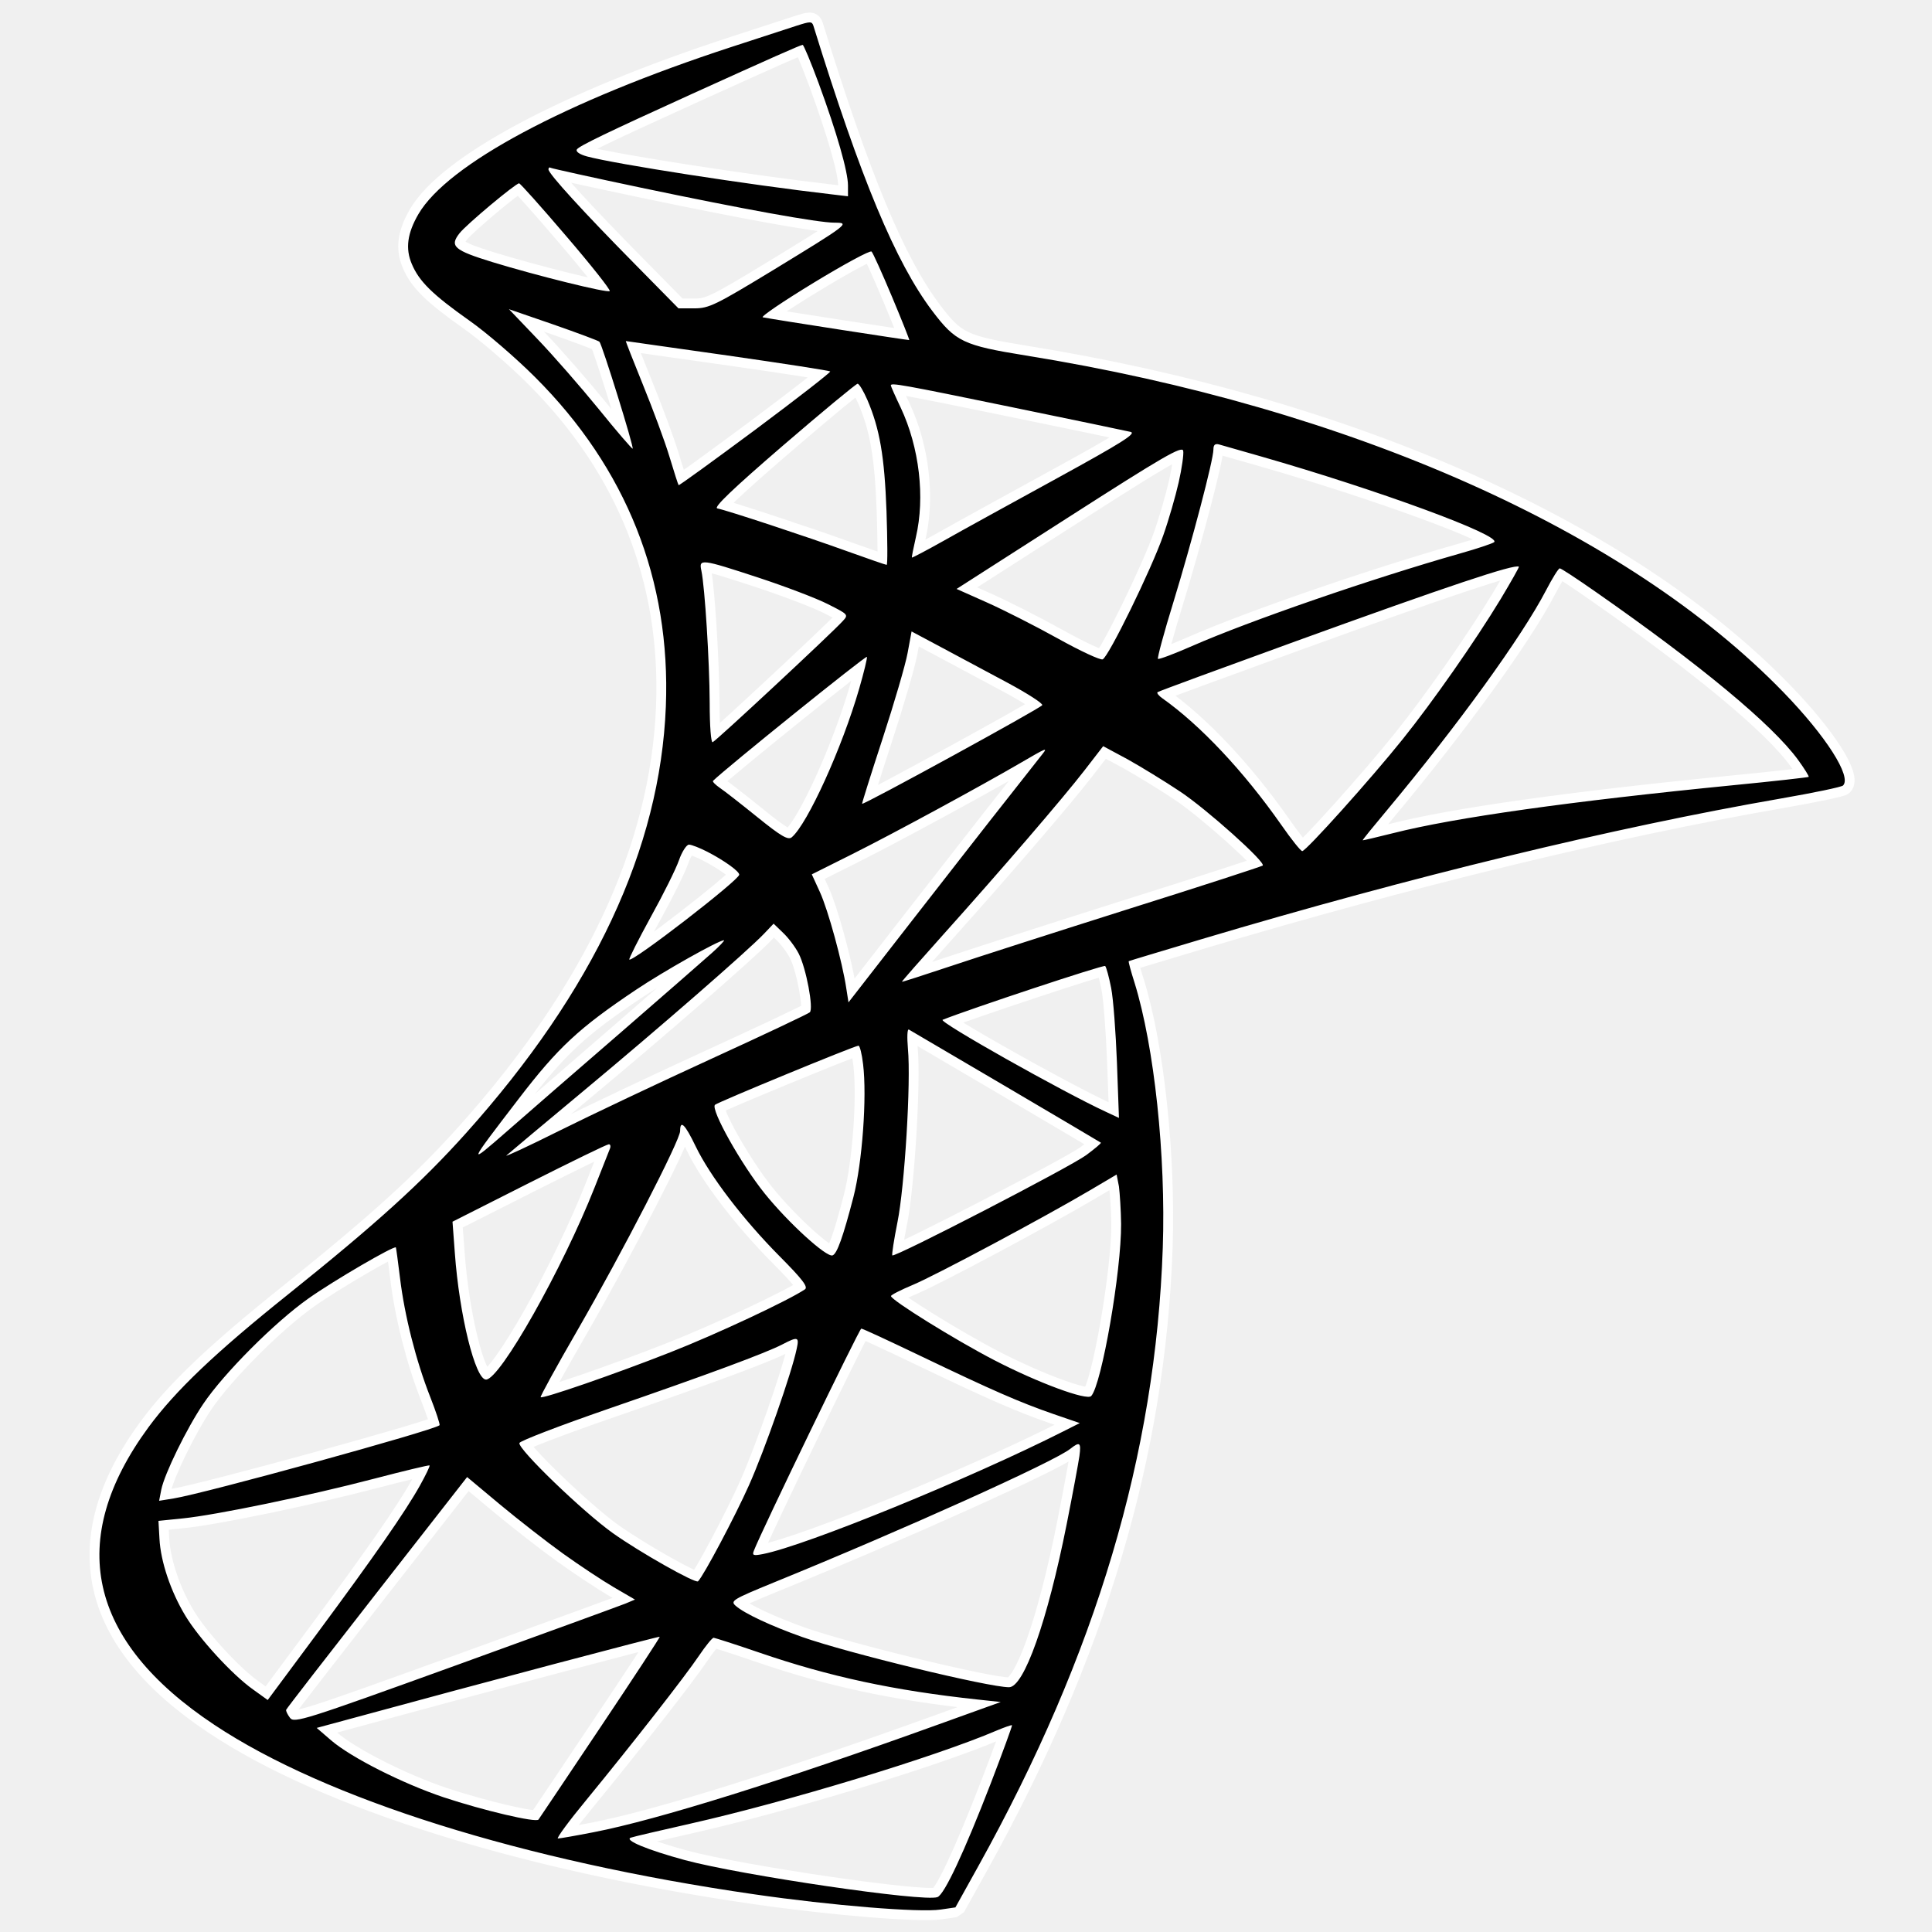
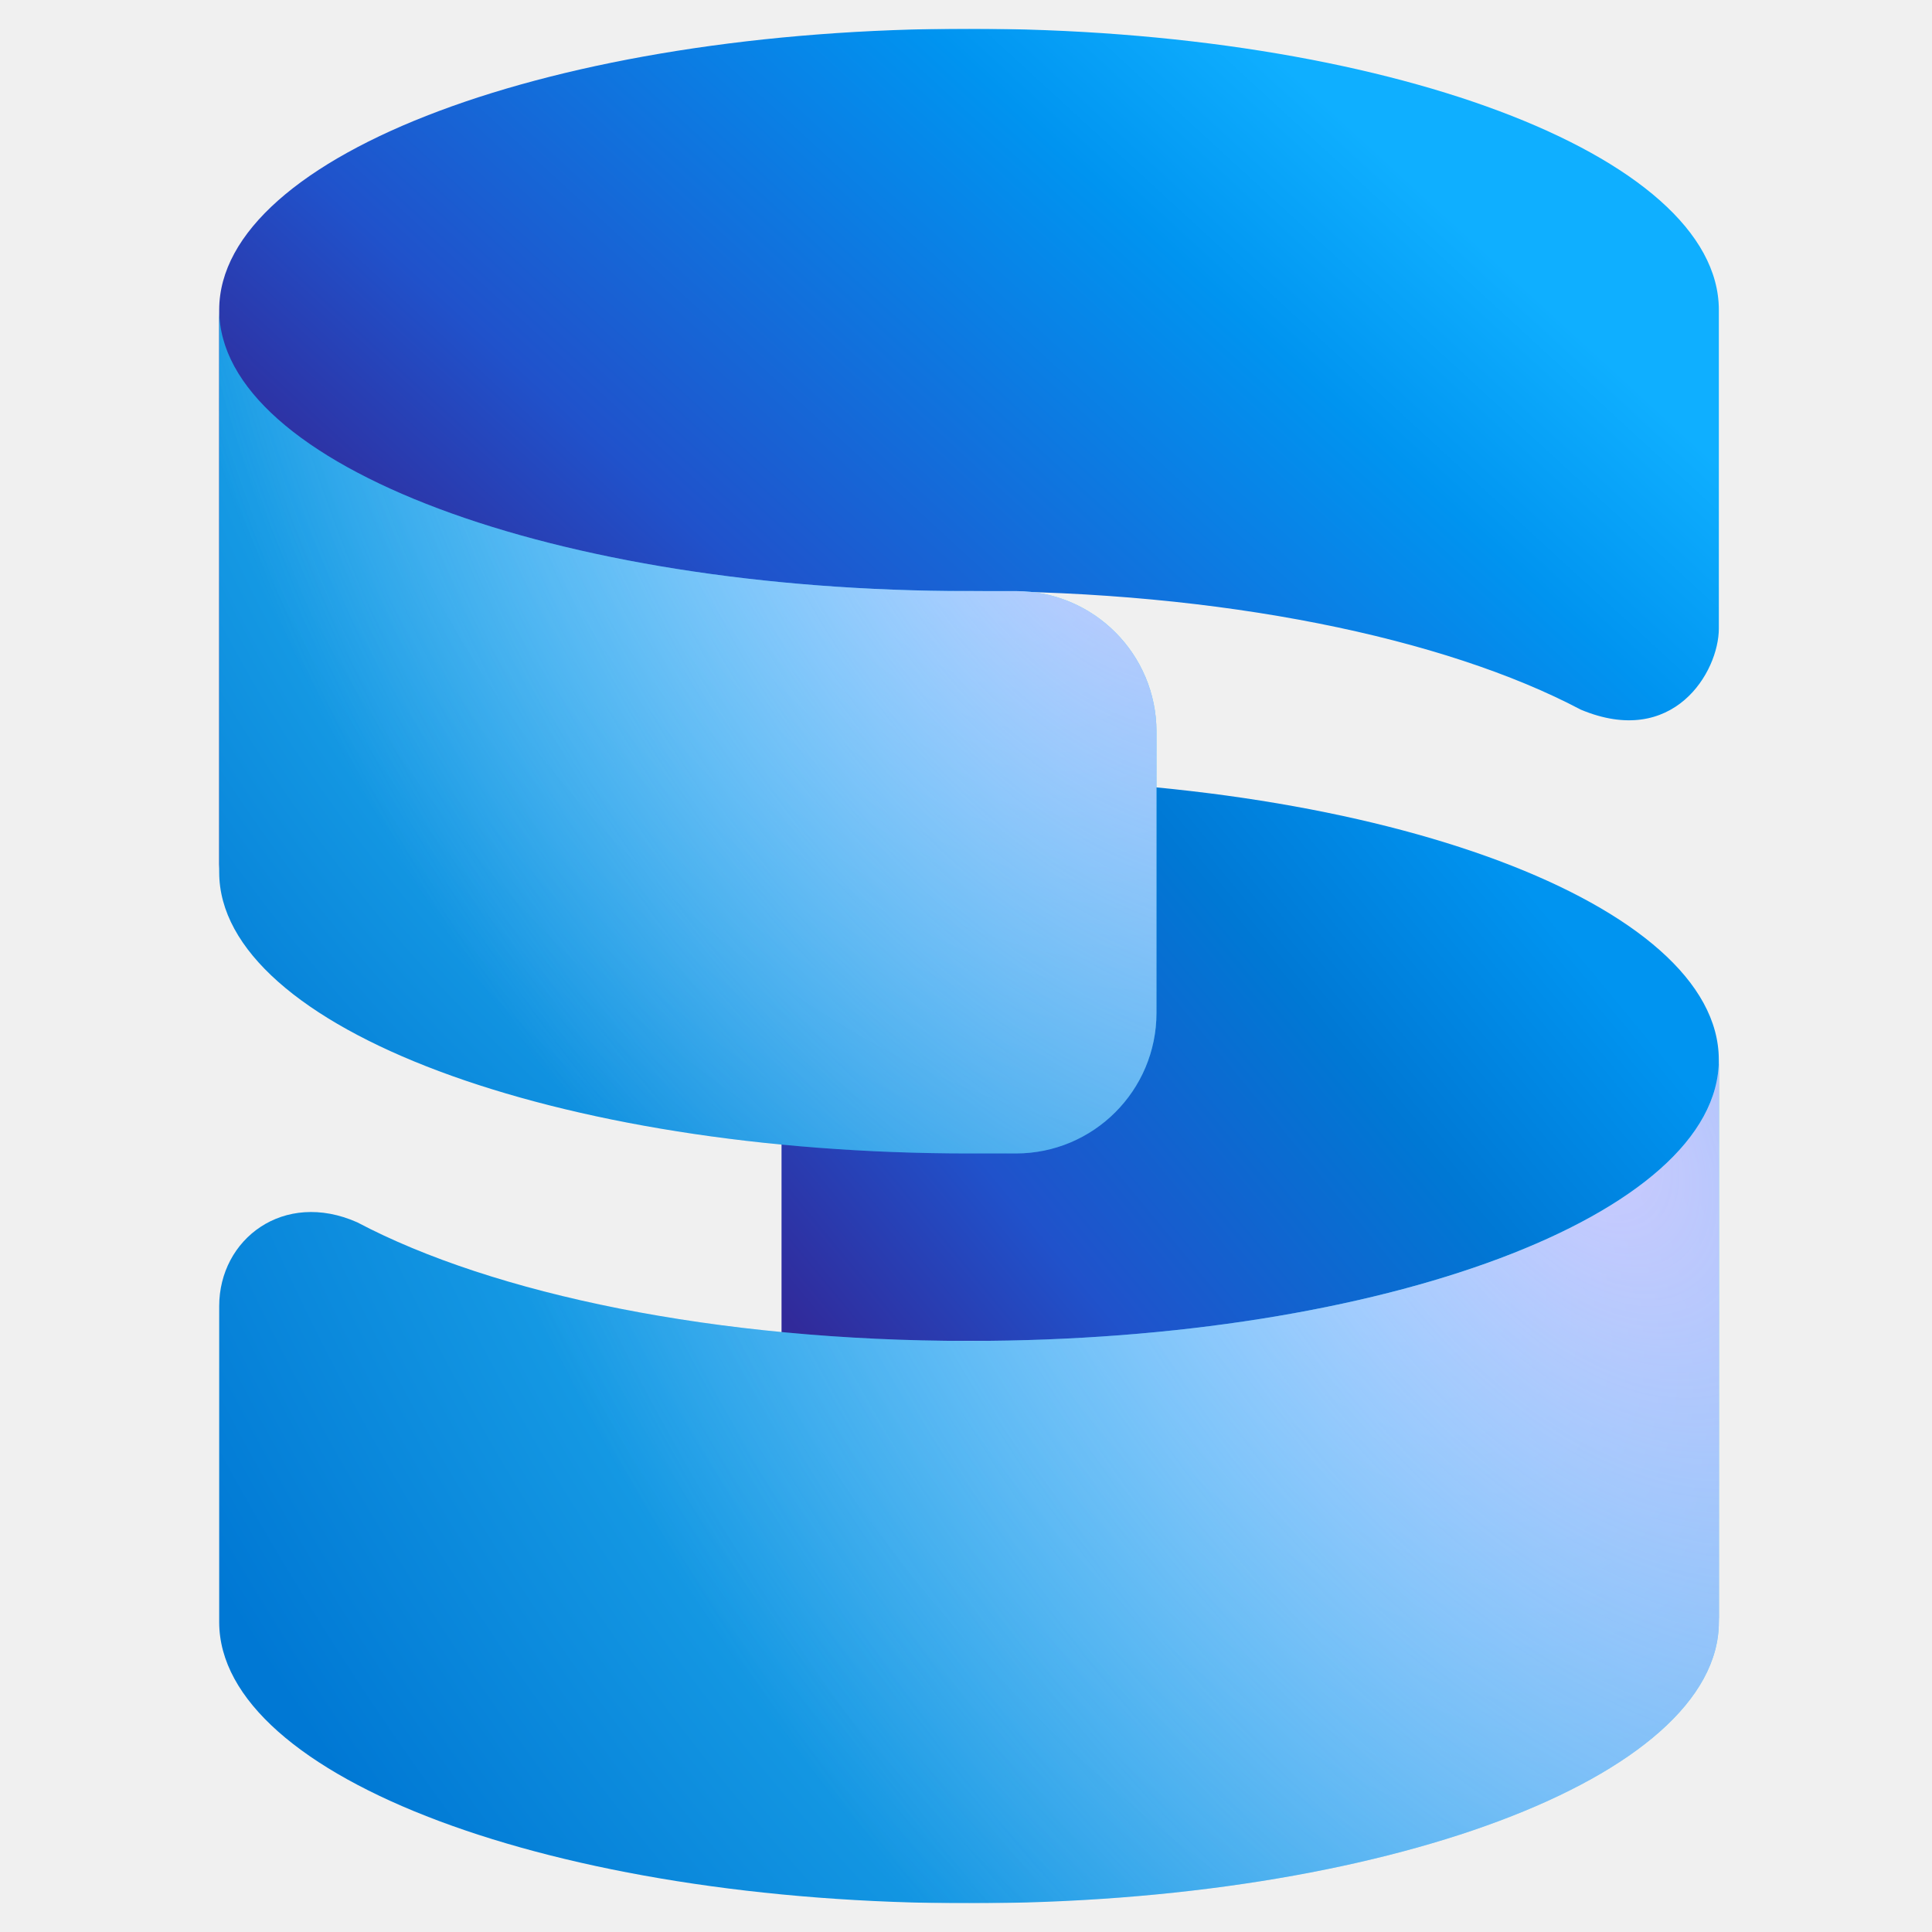
<svg xmlns="http://www.w3.org/2000/svg" viewBox="0 0 116.364 116.364" version="1.1" id="svg1" width="128" height="128">
-   <defs id="defs1" />
-   <rect style="display:none;fill:#0000ff;fill-rule:evenodd;stroke-width:0.909;paint-order:fill markers stroke" id="rect1" width="119.117" height="117.378" x="-1.304" y="-1.014" />
-   <path d="m 48.004,1.542 c -0.33,0.11 -2.1,0.68 -3.96,1.29 -10,3.27 -17.08,7.06 -18.84,10.06 -0.67,1.15 -0.8,2.08 -0.4,3.01 0.44,1.05 1.25,1.84 3.47,3.41 1.04,0.73 2.81,2.26 3.96,3.41 5.5,5.49 8.17,12.22 7.87,19.83 -0.34,8.56 -4.35,17.12 -12.03,25.69 -2.68,2.99 -5.43,5.48 -10.71,9.71 -4.4,3.52 -6.79,5.8 -8.42,8.01 -4.99,6.8 -3.66,12.86 3.96,17.92 6.72,4.47 18.56,8.19 32.51,10.21 4.68,0.68 9.97,1.11 11.24,0.92 l 0.89,-0.13 1.4,-2.52 c 7.08,-12.75 10.66,-24.77 11.09,-37.21 0.19,-5.55 -0.51,-12.12 -1.7,-15.96 -0.22,-0.69 -0.38,-1.28 -0.35,-1.3 0.02,-0.02 2,-0.61 4.4,-1.33 12.61,-3.76 24.81,-6.72 34.89,-8.47 1.96,-0.34 3.64,-0.69 3.73,-0.78 0.54,-0.53 -1.03,-2.98 -3.58,-5.61 -9.43,-9.73 -26.09,-17.14 -45.64,-20.29 -3.77,-0.61 -4.23,-0.83 -5.63,-2.68 -2.22,-2.94 -4.31,-7.97 -7.16,-17.17 -0.09,-0.28 -0.18,-0.28 -0.99,-0.02 z m 1.3,3.46 c 1.1,2.99 1.77,5.34 1.77,6.17 v 0.65 l -0.93,-0.11 c -5.04,-0.58 -13.08,-1.83 -14.79,-2.29 -0.44,-0.12 -0.69,-0.29 -0.61,-0.42 0.13,-0.21 1.84,-1.03 6.92,-3.34 4.74,-2.15 6.54,-2.95 6.68,-2.96 0.06,0 0.49,1.03 0.96,2.3 z m -10.66,6.31 c 6.15,1.29 10.63,2.1 11.62,2.1 0.96,0 0.85,0.08 -3.67,2.84 -3.49,2.12 -3.89,2.32 -4.77,2.32 h -0.96 l -2.58,-2.62 c -3.13,-3.17 -5.25,-5.49 -5.25,-5.75 0,-0.11 0.06,-0.14 0.15,-0.09 0.08,0.04 2.55,0.59 5.46,1.2 z m -4.54,2.91 c 1.51,1.76 2.68,3.24 2.62,3.31 -0.13,0.13 -4.44,-0.94 -7.08,-1.75 -2.3,-0.71 -2.58,-0.95 -1.97,-1.73 0.4,-0.52 3.37,-3 3.59,-3.01 0.06,-0.01 1.33,1.41 2.84,3.18 z m 19.62,3.65 c 0.6,1.43 1.06,2.59 1.04,2.61 -0.03,0.02 -8.11,-1.23 -8.82,-1.37 -0.15,-0.03 1.22,-0.96 3.06,-2.08 1.84,-1.12 3.41,-1.97 3.49,-1.88 0.08,0.07 0.63,1.29 1.23,2.72 z m -17.62,2.71 c 0.16,0.16 2.09,6.36 2,6.44 -0.03,0.03 -0.95,-1.03 -2.04,-2.38 -1.1,-1.35 -2.75,-3.24 -3.7,-4.23 l -1.71,-1.79 2.67,0.92 c 1.46,0.51 2.72,0.98 2.78,1.04 z m 7.72,0.83 c 3.35,0.48 6.13,0.91 6.18,0.96 0.04,0.05 -1.98,1.62 -4.5,3.5 -2.52,1.87 -4.6,3.38 -4.63,3.35 -0.03,-0.03 -0.28,-0.81 -0.56,-1.74 -0.28,-0.93 -1,-2.86 -1.59,-4.31 -0.59,-1.45 -1.05,-2.63 -1.03,-2.63 0.02,0 2.78,0.4 6.13,0.87 z m 8.42,2.68 c 0.74,1.73 1.03,3.39 1.15,6.7 0.06,1.78 0.07,3.23 0.01,3.23 -0.06,0 -1.12,-0.37 -2.35,-0.81 -2.46,-0.89 -7.28,-2.48 -7.85,-2.59 -0.25,-0.05 0.91,-1.16 3.96,-3.79 2.38,-2.05 4.4,-3.72 4.49,-3.72 0.1,0.01 0.36,0.45 0.59,0.98 z m 8.64,0.42 c 3.71,0.76 6.95,1.44 7.21,1.5 0.37,0.09 -0.52,0.65 -4.44,2.8 -2.7,1.48 -5.76,3.16 -6.8,3.75 -1.05,0.59 -1.91,1.04 -1.93,1.02 -0.02,-0.02 0.09,-0.57 0.24,-1.23 0.56,-2.4 0.21,-5.4 -0.91,-7.79 -0.33,-0.69 -0.6,-1.3 -0.6,-1.35 0,-0.17 0.67,-0.05 7.23,1.3 z m 10.11,4.53 c -0.19,0.84 -0.6,2.27 -0.93,3.2 -0.71,2.04 -3.3,7.33 -3.65,7.47 -0.14,0.06 -1.36,-0.51 -2.69,-1.25 -1.33,-0.74 -3.26,-1.72 -4.27,-2.17 l -1.84,-0.82 6.79,-4.35 c 5.63,-3.61 6.8,-4.29 6.86,-3.97 0.04,0.2 -0.08,1.05 -0.27,1.89 z m 4.96,-1.55 c 7.04,2.02 14.47,4.75 14.04,5.16 -0.09,0.08 -1.01,0.39 -2.04,0.68 -5.31,1.51 -12.7,4.06 -16.16,5.58 -1.07,0.47 -2,0.82 -2.05,0.77 -0.05,-0.05 0.37,-1.61 0.94,-3.45 1.11,-3.63 2.4,-8.53 2.4,-9.16 0,-0.28 0.1,-0.37 0.35,-0.3 0.18,0.05 1.31,0.37 2.52,0.72 z m -30.27,7.3 c 1.61,0.53 3.48,1.24 4.17,1.59 1.25,0.63 1.26,0.64 0.9,1.03 -0.64,0.71 -7.63,7.22 -7.83,7.29 -0.1,0.04 -0.18,-0.95 -0.18,-2.38 -0.01,-2.48 -0.29,-6.95 -0.5,-7.95 -0.16,-0.73 -0.03,-0.72 3.44,0.42 z m 44.7,1.29 c -1.54,2.54 -4.07,6.16 -5.9,8.44 -1.87,2.34 -5.82,6.74 -6.05,6.74 -0.09,0 -0.66,-0.71 -1.27,-1.59 -2.25,-3.21 -4.86,-5.99 -7.15,-7.61 -0.22,-0.15 -0.35,-0.32 -0.3,-0.37 0.05,-0.05 3.81,-1.43 8.33,-3.07 9.16,-3.32 13.19,-4.67 13.44,-4.49 0.02,0.03 -0.47,0.9 -1.1,1.95 z m 5.73,-0.43 c 6.32,4.41 10.62,7.98 12.18,10.11 0.39,0.54 0.68,1 0.64,1.03 -0.04,0.03 -2.07,0.26 -4.53,0.5 -9.81,0.97 -16.8,1.95 -20.5,2.89 -0.99,0.25 -1.82,0.44 -1.83,0.43 -0.02,-0.02 0.63,-0.82 1.46,-1.81 4.28,-5.13 8.14,-10.47 9.58,-13.24 0.38,-0.73 0.75,-1.33 0.83,-1.33 0.07,-0.01 1.04,0.63 2.17,1.42 z m -35.43,5.47 c 1.21,0.65 2.14,1.25 2.09,1.35 -0.09,0.18 -10.76,6.02 -10.85,5.94 -0.02,-0.02 0.53,-1.77 1.23,-3.91 0.7,-2.14 1.38,-4.46 1.51,-5.17 l 0.24,-1.3 1.8,0.96 c 1,0.53 2.77,1.48 3.98,2.13 z m -8.93,0.34 c -1.03,3.57 -3.12,8.17 -4.07,8.97 -0.22,0.18 -0.65,-0.07 -2.06,-1.21 -0.99,-0.8 -2,-1.59 -2.27,-1.77 -0.26,-0.18 -0.45,-0.37 -0.41,-0.42 0.73,-0.73 9.23,-7.58 9.27,-7.47 0.03,0.07 -0.18,0.93 -0.46,1.9 z m 19.32,6.21 c 1.61,1.07 5.17,4.26 4.98,4.46 -0.05,0.05 -3.67,1.23 -8.03,2.6 -4.36,1.38 -9.22,2.94 -10.8,3.47 -1.59,0.53 -2.89,0.95 -2.9,0.93 -0.02,-0.02 1.09,-1.28 2.46,-2.81 3.57,-3.98 7.24,-8.25 8.54,-9.93 l 1.12,-1.45 1.47,0.79 c 0.79,0.44 2.23,1.32 3.16,1.94 z m -8.26,-2.29 c -0.1,0.13 -1.06,1.35 -2.14,2.72 -1.08,1.36 -3.66,4.68 -5.76,7.37 l -3.81,4.9 -0.13,-0.83 c -0.24,-1.61 -1.1,-4.74 -1.59,-5.81 l -0.49,-1.07 2.42,-1.21 c 2.5,-1.25 7.71,-4.08 10.15,-5.5 1.54,-0.9 1.64,-0.94 1.35,-0.57 z m -20.21,5.92 c 0.99,0.51 1.92,1.17 1.92,1.38 0,0.32 -6.45,5.3 -6.62,5.11 -0.04,-0.04 0.54,-1.19 1.29,-2.56 0.76,-1.37 1.52,-2.9 1.7,-3.42 0.18,-0.52 0.46,-0.94 0.6,-0.94 0.16,0 0.66,0.2 1.11,0.43 z m 5.5,6.13 c 0.45,0.87 0.91,3.32 0.67,3.54 -0.1,0.09 -2.76,1.35 -5.93,2.8 -3.17,1.45 -7.28,3.4 -9.17,4.34 -1.88,0.94 -3.31,1.6 -3.17,1.48 0.14,-0.13 2.21,-1.86 4.61,-3.86 4.64,-3.86 9.93,-8.47 10.9,-9.49 l 0.58,-0.61 0.57,0.55 c 0.32,0.3 0.74,0.86 0.94,1.25 z m -5.21,-0.05 c -0.46,0.41 -2.94,2.58 -5.5,4.8 -2.56,2.21 -5.64,4.89 -6.84,5.94 -2.42,2.11 -2.42,2.11 0.67,-1.92 2.39,-3.12 3.64,-4.28 7.07,-6.58 1.67,-1.12 4.99,-2.99 5.31,-2.99 0.07,-0.01 -0.25,0.34 -0.71,0.75 z m 24.03,2.12 c 0.13,0.65 0.28,2.69 0.35,4.51 l 0.12,3.32 -0.77,-0.36 c -2.66,-1.23 -10.13,-5.44 -9.85,-5.55 1.63,-0.65 9.7,-3.33 9.79,-3.24 0.07,0.07 0.23,0.66 0.36,1.32 z m -6.34,5.94 c 3.11,1.83 5.68,3.35 5.72,3.38 0.04,0.03 -0.37,0.37 -0.88,0.75 -0.99,0.73 -11.54,6.18 -11.68,6.04 -0.04,-0.04 0.1,-0.95 0.31,-2 0.43,-2.12 0.82,-8.44 0.63,-10.45 -0.06,-0.71 -0.04,-1.21 0.06,-1.15 0.11,0.06 2.73,1.6 5.84,3.43 z m -8.6,-1.34 c 0.24,1.97 -0.05,5.93 -0.58,7.99 -0.63,2.42 -0.99,3.43 -1.26,3.52 -0.37,0.13 -2.67,-1.97 -4.08,-3.72 -1.42,-1.76 -3.28,-5.08 -3,-5.35 0.17,-0.16 8.39,-3.55 8.64,-3.56 0.08,-0.01 0.21,0.5 0.28,1.12 z m -10.08,4.95 c 0.87,1.8 2.86,4.4 5.04,6.6 1.4,1.41 1.75,1.87 1.53,2.01 -0.98,0.66 -5.35,2.71 -8.11,3.79 -3.35,1.32 -7.7,2.82 -7.8,2.7 -0.04,-0.04 0.96,-1.86 2.22,-4.04 2.73,-4.74 6.18,-11.44 6.18,-11.99 0,-0.7 0.29,-0.42 0.94,0.93 z m -5.16,0.11 c -0.05,0.14 -0.47,1.18 -0.92,2.33 -1.94,4.92 -5.71,11.6 -6.55,11.6 -0.65,0 -1.61,-3.89 -1.88,-7.63 l -0.14,-1.88 4.61,-2.33 c 2.54,-1.28 4.69,-2.33 4.8,-2.33 0.09,-0.01 0.13,0.1 0.08,0.24 z m 30.78,4.55 c 0.02,2.83 -1.17,9.68 -1.8,10.37 -0.26,0.29 -3.19,-0.79 -5.82,-2.15 -2.36,-1.22 -6.24,-3.63 -6.24,-3.87 0,-0.07 0.59,-0.37 1.33,-0.68 1.4,-0.59 7.91,-4.07 10.67,-5.7 l 1.59,-0.94 0.14,0.72 c 0.05,0.39 0.12,1.42 0.13,2.25 z m -43.43,3.27 c 0.27,2.24 0.96,4.98 1.82,7.16 0.35,0.89 0.6,1.66 0.56,1.7 -0.34,0.31 -14.19,4.12 -16.02,4.41 l -0.87,0.14 0.13,-0.67 c 0.19,-0.95 1.53,-3.69 2.53,-5.17 1.24,-1.84 4.31,-4.92 6.34,-6.35 1.51,-1.07 5.15,-3.19 5.26,-3.07 0.01,0.01 0.13,0.84 0.25,1.85 z m 31.42,4.72 c 4.28,2.05 5.9,2.76 7.95,3.47 l 1.57,0.54 -0.99,0.5 c -5.61,2.84 -15.53,6.89 -18.1,7.39 -0.57,0.11 -0.65,0.08 -0.54,-0.2 0.44,-1.15 6.36,-13.38 6.47,-13.38 0.07,-0.01 1.72,0.76 3.64,1.68 z m -7.53,-0.46 c -0.3,1.44 -1.93,6.11 -2.88,8.23 -0.82,1.84 -2.72,5.43 -3.06,5.77 -0.15,0.15 -3.53,-1.76 -5.13,-2.9 -1.8,-1.28 -5.74,-5.08 -5.63,-5.43 0.04,-0.13 2.44,-1.05 5.33,-2.05 6.09,-2.1 9.5,-3.37 10.49,-3.88 0.96,-0.5 1.04,-0.47 0.88,0.26 z m 17.03,6.45 c -0.06,0.42 -0.4,2.26 -0.77,4.12 -1.16,5.83 -2.57,9.81 -3.47,9.81 -1.24,0 -9.73,-2.06 -12.47,-3.03 -1.86,-0.66 -3.47,-1.41 -4,-1.88 -0.33,-0.29 -0.16,-0.39 2.28,-1.39 7.85,-3.2 16.9,-7.28 17.88,-8.06 0.57,-0.45 0.66,-0.39 0.55,0.43 z m -39.72,1.78 c -0.89,1.59 -2.72,4.22 -6.2,8.92 l -2.97,4 -0.89,-0.64 c -1.25,-0.89 -3.23,-3.05 -4.06,-4.42 -0.89,-1.47 -1.5,-3.28 -1.57,-4.66 l -0.06,-1.07 1.47,-0.15 c 1.99,-0.2 7.55,-1.35 11.52,-2.39 1.8,-0.47 3.3,-0.83 3.34,-0.8 0.03,0.04 -0.23,0.58 -0.58,1.21 z m 8.63,4.11 c 0.99,0.71 2.35,1.61 3.05,2.02 l 1.27,0.74 -0.57,0.24 c -0.32,0.13 -4.93,1.81 -10.26,3.74 -9.1,3.29 -9.7,3.48 -9.95,3.14 -0.15,-0.2 -0.25,-0.41 -0.23,-0.48 0.02,-0.07 2.48,-3.24 5.47,-7.07 l 5.43,-6.95 2,1.67 c 1.12,0.93 2.8,2.24 3.79,2.95 z m 2.24,10.45 c -1.99,2.97 -3.67,5.48 -3.73,5.56 -0.15,0.2 -3.33,-0.55 -5.71,-1.34 -2.5,-0.84 -5.58,-2.4 -6.78,-3.43 l -0.87,-0.75 1.96,-0.53 c 8.03,-2.19 18.65,-5 18.7,-4.96 0.04,0.01 -1.58,2.48 -3.57,5.45 z m 9.56,-4.5 c 4.25,1.46 8.13,2.29 13.16,2.83 l 1.39,0.15 -3.75,1.35 c -9.36,3.38 -16.94,5.75 -20.76,6.49 -1.07,0.21 -2.05,0.38 -2.16,0.38 -0.11,0 0.66,-1.05 1.71,-2.32 2.86,-3.49 5.96,-7.46 6.78,-8.68 0.4,-0.59 0.8,-1.09 0.89,-1.09 0.09,0.01 1.31,0.4 2.74,0.89 z m 13.95,7.88 c -1.61,4.16 -2.79,6.69 -3.21,6.85 -0.8,0.31 -11.85,-1.32 -15.22,-2.23 -2.24,-0.61 -3.67,-1.2 -3.25,-1.35 0.16,-0.06 1.76,-0.43 3.57,-0.84 5.85,-1.32 14.77,-4.03 18.46,-5.61 0.48,-0.2 0.9,-0.35 0.93,-0.32 0.02,0.03 -0.55,1.6 -1.28,3.5 z" id="path1" style="stroke:#ffffff;stroke-opacity:1;stroke-width:1.182;stroke-dasharray:none;paint-order:stroke fill markers;stroke-linecap:round;stroke-linejoin:bevel" />
+   <defs id="defs1">
+     <clipPath id="clip0_8666_6627">
+       <path d="M 0,12.8 C 0,8.32 0,6.079 0.872,4.368 1.639,2.863 2.863,1.639 4.368,0.872 6.079,0 8.32,0 12.8,0 h 22.4 c 4.48,0 6.721,0 8.432,0.872 C 45.137,1.639 46.361,2.863 47.128,4.368 48,6.079 48,8.32 48,12.8 v 22.4 c 0,4.48 0,6.721 -0.872,8.432 -0.767,1.505 -1.991,2.729 -3.496,3.496 C 41.921,48 39.68,48 35.2,48 H 12.8 C 8.32,48 6.079,48 4.368,47.128 2.863,46.361 1.639,45.137 0.872,43.632 0,41.921 0,39.68 0,35.2 Z" fill="#ffffff" id="path24" />
+     </clipPath>
+     <clipPath id="clip1_8666_6627">
+       <rect width="48" height="48" fill="#ffffff" id="rect24" x="0" y="0" />
+     </clipPath>
+     <mask id="mask0_8666_6627" maskUnits="userSpaceOnUse" x="0" y="0" width="48" height="48">
+       <path d="M 48,0 H 0 v 48 h 48 z" fill="#ffffff" id="path1-4" />
+     </mask>
+     <linearGradient id="paint0_linear_8666_6627" x1="35.998" y1="19.2" x2="15.933" y2="35.819" gradientUnits="userSpaceOnUse">
+       <stop stop-color="#0094F0" id="stop9" />
+       <stop offset="0.243" stop-color="#0078D4" id="stop10" />
+       <stop offset="0.584" stop-color="#2052CB" id="stop11" />
+       <stop offset="0.831" stop-color="#312A9A" id="stop12" />
+     </linearGradient>
+     <radialGradient id="paint1_radial_8666_6627" cx="0" cy="0" r="1" gradientUnits="userSpaceOnUse" gradientTransform="matrix(-24.00004,17.70017,-31.46692,-42.66666,33.5988,29.5499)">
+       <stop stop-color="#3BD5FF" id="stop13" />
+       <stop offset="1" stop-color="#0078D4" id="stop14" />
+     </radialGradient>
+     <radialGradient id="paint2_radial_8666_6627" cx="0" cy="0" r="1" gradientUnits="userSpaceOnUse" gradientTransform="matrix(-21.60004,14.39999,-24.29361,-36.4405,39.5988,27.5997)">
+       <stop stop-color="#DECBFF" stop-opacity="0.9" id="stop15" />
+       <stop offset="1" stop-color="#DECBFF" stop-opacity="0" id="stop16" />
+     </radialGradient>
+     <linearGradient id="paint3_linear_8666_6627" x1="32.399" y1="1.2" x2="9.668" y2="25.949" gradientUnits="userSpaceOnUse">
+       <stop stop-color="#0FAFFF" id="stop17" />
+       <stop offset="0.163" stop-color="#0094F0" id="stop18" />
+       <stop offset="0.564" stop-color="#2052CB" id="stop19" />
+       <stop offset="0.764" stop-color="#312A9A" id="stop20" />
+     </linearGradient>
+     <radialGradient id="paint4_radial_8666_6627" cx="0" cy="0" r="1" gradientUnits="userSpaceOnUse" gradientTransform="matrix(-18.19042,16.65094,-25.93574,-28.33366,23.6678,12.1488)">
+       <stop stop-color="#3BD5FF" id="stop21" />
+       <stop offset="1" stop-color="#0078D4" id="stop22" />
+     </radialGradient>
+     <radialGradient id="paint5_radial_8666_6627" cx="0" cy="0" r="1" gradientUnits="userSpaceOnUse" gradientTransform="matrix(-17.99993,10.80006,-17.28744,-28.81212,27.5989,10.7998)">
+       <stop stop-color="#DECBFF" stop-opacity="0.9" id="stop23" />
+       <stop offset="1" stop-color="#D1D1FF" stop-opacity="0" id="stop24" />
+     </radialGradient>
+   </defs>
+   <g clip-path="url(#clip0_8666_6627)" id="g9" transform="matrix(2.352173,0,0,2.352173,1.914179,1.729877)">
+     <g clip-path="url(#clip1_8666_6627)" id="g8">
+       <mask id="mask2" maskUnits="userSpaceOnUse" x="0" y="0" width="48" height="48">
+         <path d="M 48,0 H 0 v 48 h 48 z" fill="#ffffff" id="path2" />
+       </mask>
+       <g mask="url(#mask0_8666_6627)" id="g7">
+         <path d="m 23.998,33.6 c 10.604,0 19.2,3.223 19.2,7.2 V 26.4 c 0,-3.976 -8.596,-7.2 -19.2,-7.2 h -4.8 V 33.6 Z" fill="url(#paint0_linear_8666_6627)" id="path3" style="fill:url(#paint0_linear_8666_6627)" />
+         <path d="m 43.199,26.4 c 0,3.977 -8.596,7.2 -19.2,7.2 -6.467,0 -12.187,-1.199 -15.666,-3.037 -1.884,-0.835 -3.534,0.43 -3.534,2.146 v 8.091 c 0,3.977 8.596,7.2 19.2,7.2 10.604,0 19.2,-3.223 19.2,-7.2 z" fill="url(#paint1_radial_8666_6627)" id="path4" style="fill:url(#paint1_radial_8666_6627)" />
+         <path d="m 43.199,26.4 c 0,3.977 -8.596,7.2 -19.2,7.2 -6.467,0 -12.187,-1.199 -15.666,-3.037 -1.884,-0.835 -3.534,0.43 -3.534,2.146 v 8.091 c 0,3.977 8.596,7.2 19.2,7.2 10.604,0 19.2,-3.223 19.2,-7.2 z" fill="url(#paint2_radial_8666_6627)" id="path5" style="fill:url(#paint2_radial_8666_6627)" />
+         <path d="m 23.999,0 c 10.604,0 19.2,3.224 19.2,7.2 v 8.156 c 0,1.116 -1.163,3.075 -3.537,2.079 C 36.183,15.598 30.464,14.4 23.999,14.4 13.395,14.4 4.799,17.623 4.799,21.6 V 7.2 C 4.799,3.224 13.395,0 23.999,0 Z" fill="url(#paint3_linear_8666_6627)" id="path6" style="fill:url(#paint3_linear_8666_6627)" />
+         <path d="M 23.999,14.4 C 13.395,14.4 4.799,11.176 4.799,7.2 V 21.6 c 0,3.977 8.596,7.2 19.2,7.2 h 1.2 c 1.988,0 3.6,-1.612 3.6,-3.6 v -7.2 c 0,-1.988 -1.612,-3.6 -3.6,-3.6 z" fill="url(#paint4_radial_8666_6627)" id="path7" style="fill:url(#paint4_radial_8666_6627)" />
+         <path d="M 23.999,14.4 C 13.395,14.4 4.799,11.176 4.799,7.2 V 21.6 c 0,3.977 8.596,7.2 19.2,7.2 h 1.2 c 1.988,0 3.6,-1.612 3.6,-3.6 v -7.2 c 0,-1.988 -1.612,-3.6 -3.6,-3.6 z" fill="url(#paint5_radial_8666_6627)" id="path8" style="fill:url(#paint5_radial_8666_6627)" />
+       </g>
+     </g>
+   </g>
</svg>
